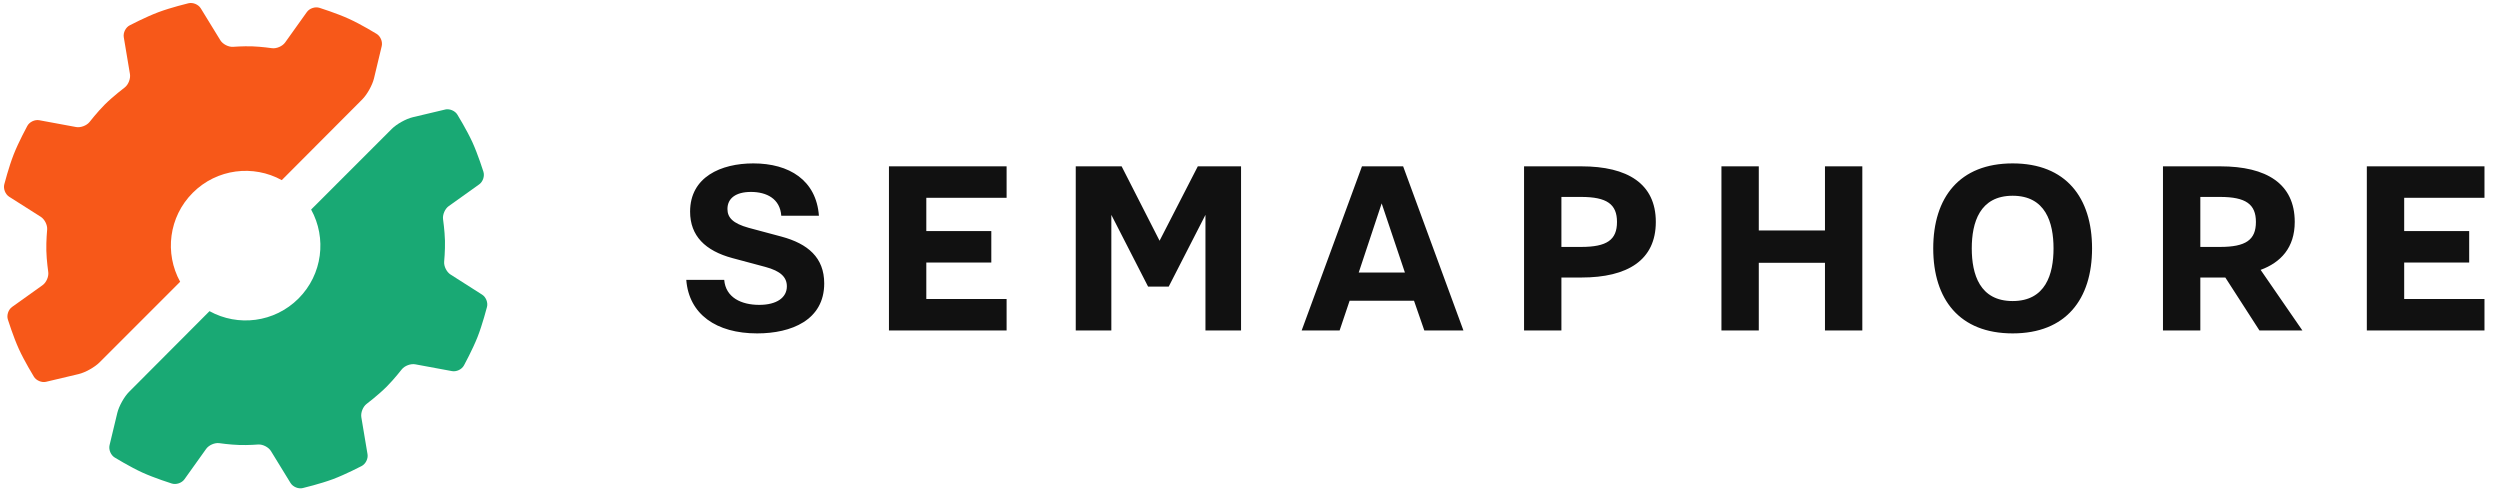
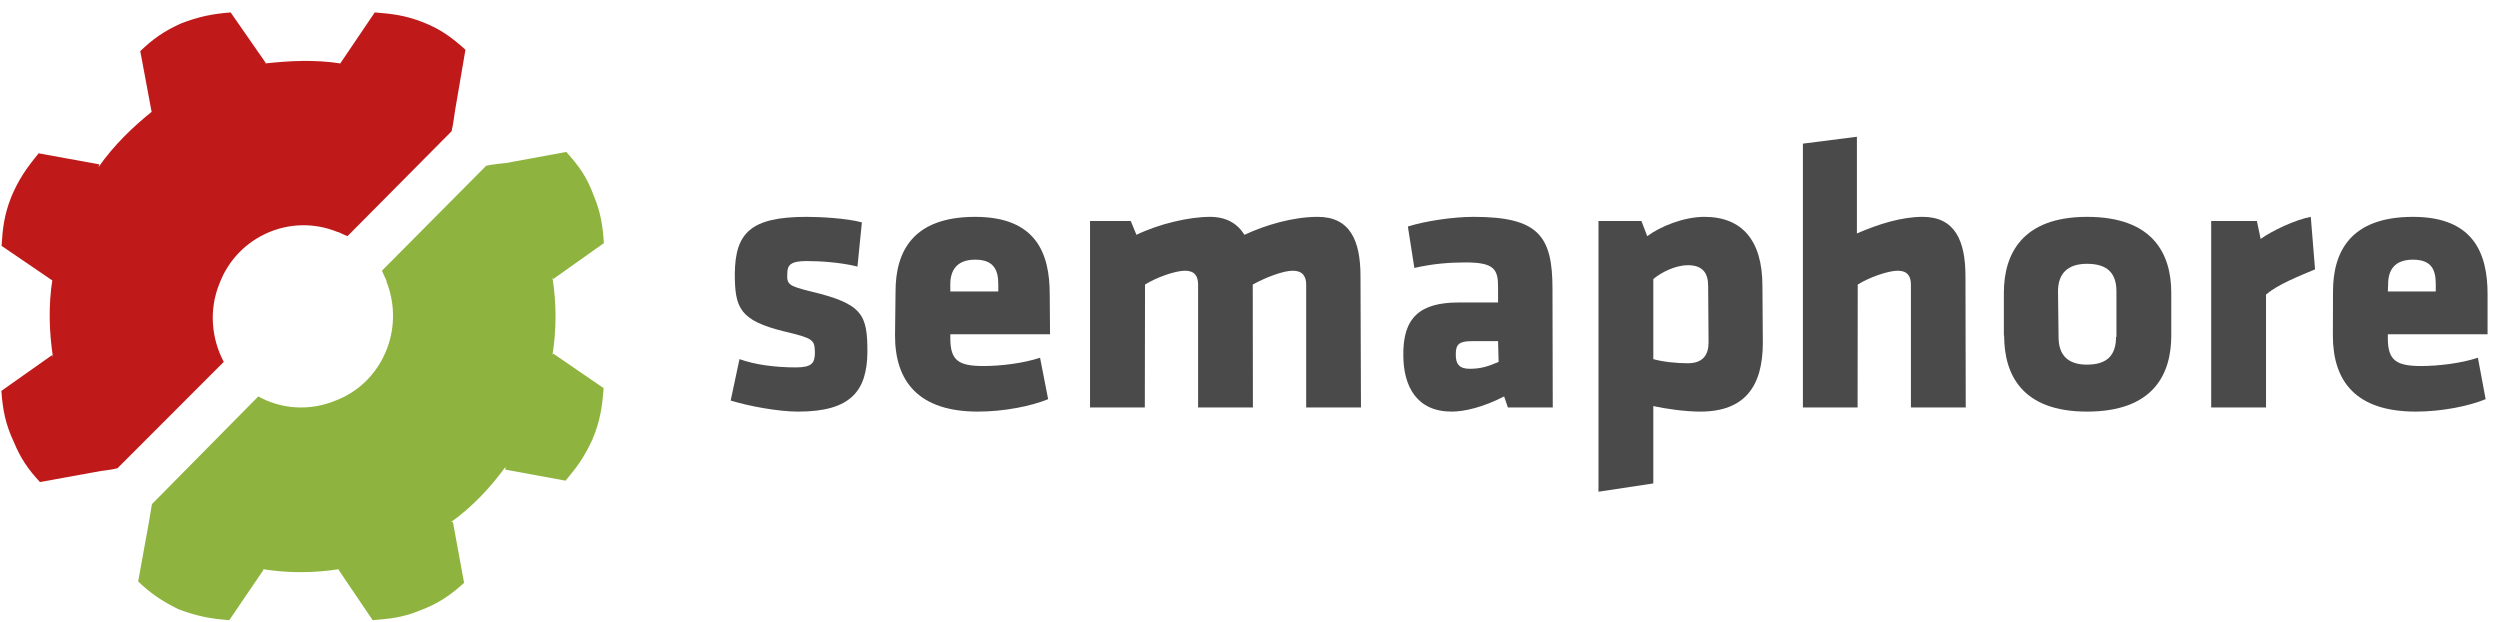
- <svg xmlns="http://www.w3.org/2000/svg" width="153" height="30" viewBox="0 0 153 30">
-   <g fill="none" fill-rule="evenodd">
-     <path d="M27.238 6.703c.274-.065.614.076.756.317 0 0 .577.94.92 1.69.34.747.67 1.796.67 1.796.087.266-.027.613-.257.777l-1.863 1.33c-.23.162-.385.52-.35.797 0 0 .102.71.118 1.32.015.6-.05 1.293-.05 1.293-.02.28.154.627.392.778l1.93 1.23c.238.15.372.49.298.76 0 0-.275 1.068-.577 1.835-.302.765-.827 1.73-.827 1.73-.13.25-.46.408-.737.356l-2.248-.416c-.277-.05-.643.086-.82.303 0 0-.47.605-.93 1.066-.513.513-1.234 1.06-1.234 1.06-.22.172-.362.536-.315.814l.378 2.256c.048.277-.117.605-.367.73 0 0-.977.51-1.75.8-.77.287-1.84.543-1.84.543-.27.07-.608-.07-.755-.31l-1.196-1.95c-.147-.24-.495-.42-.773-.405 0 0-.614.05-1.174.03-.577-.018-1.22-.112-1.22-.112-.278-.036-.635.12-.8.35l-1.33 1.862c-.164.23-.512.345-.778.257 0 0-1.05-.33-1.8-.672C7.957 28.575 7.02 28 7.02 28c-.24-.145-.38-.482-.315-.756l.475-1.978c.1-.41.42-.985.717-1.283l4.925-4.94c1.74.96 3.97.703 5.446-.773 1.475-1.475 1.733-3.707.773-5.446l4.934-4.933c.298-.298.872-.618 1.283-.716l1.98-.47z" fill="#19A974" />
-     <path d="M2.827 23.365c-.274.066-.613-.076-.756-.317 0 0-.576-.94-.917-1.69-.34-.747-.67-1.796-.67-1.796-.09-.266.026-.613.255-.777l1.863-1.33c.23-.162.386-.52.352-.797 0 0-.103-.71-.118-1.32-.015-.6.05-1.293.05-1.293.02-.28-.155-.627-.393-.778L.56 12.04c-.237-.152-.37-.493-.296-.764 0 0 .275-1.067.577-1.833.302-.766.828-1.732.828-1.732.13-.246.46-.405.736-.353l2.25.416c.276.052.642-.085.82-.302 0 0 .47-.604.93-1.066.513-.512 1.234-1.058 1.234-1.058.22-.173.36-.538.314-.816l-.378-2.255c-.046-.278.118-.606.37-.73 0 0 .975-.51 1.747-.8C10.463.457 11.53.2 11.53.2c.272-.067.61.07.758.312l1.196 1.95c.147.24.494.42.772.404 0 0 .614-.048 1.174-.03.577.02 1.22.114 1.22.114.278.035.635-.12.8-.35L18.78.737c.164-.23.512-.345.778-.256 0 0 1.05.33 1.8.673.75.34 1.687.916 1.687.916.24.142.382.48.316.754l-.474 1.978c-.1.41-.42.984-.717 1.282l-4.926 4.94c-1.74-.96-3.97-.702-5.446.774-1.476 1.475-1.733 3.707-.773 5.446l-4.933 4.934c-.3.298-.873.62-1.283.716l-1.983.47z" fill="#F75819" />
-     <path d="M42 17.128c.162 2.106 1.836 3.276 4.338 3.276 2.088 0 4.104-.81 4.104-3.06 0-1.584-1.008-2.43-2.61-2.862l-2.016-.54c-.972-.27-1.296-.63-1.296-1.152 0-.648.504-1.044 1.44-1.044.954 0 1.782.414 1.854 1.458h2.304C49.956 11.026 48.3 10 46.104 10c-1.98 0-3.87.828-3.87 2.952 0 1.476.918 2.394 2.592 2.844l2.016.54c.936.252 1.314.63 1.314 1.188 0 .684-.612 1.134-1.692 1.134-1.098 0-2.052-.45-2.142-1.53H42zm12.404 3.096h7.2v-1.926H56.69v-2.232h3.978V14.14H56.69v-2.034h4.914V10.18h-7.2v10.044zm11.432 0h2.178V13.15l2.25 4.392h1.26l2.25-4.392v7.074h2.178V10.18h-2.646l-2.34 4.554-2.322-4.554h-2.808v10.044zm13.826 0h2.322l.612-1.818h3.942l.63 1.818h2.394l-3.69-10.044h-2.52l-3.69 10.044zm3.492-3.546l1.404-4.23 1.422 4.23h-2.826zm10.118 3.546h2.286v-3.24h1.224c2.826 0 4.554-1.062 4.554-3.402s-1.728-3.402-4.554-3.402h-3.51v10.044zm2.286-5.112v-3.06h1.206c1.584 0 2.196.45 2.196 1.53 0 1.098-.612 1.53-2.196 1.53h-1.206zm9.794 5.112h2.286v-4.14h4.05v4.14h2.286V10.18h-2.286v3.924h-4.05V10.18h-2.286v10.044zm17.822-1.8c-2.016 0-2.502-1.638-2.502-3.222s.486-3.222 2.502-3.222 2.502 1.638 2.502 3.222-.486 3.222-2.502 3.222zm0 1.98c3.258 0 4.86-2.088 4.86-5.202S126.432 10 123.174 10s-4.86 2.088-4.86 5.202 1.602 5.202 4.86 5.202zm9.2-.18h2.286v-3.24h1.53l2.088 3.24h2.628l-2.556-3.708c1.224-.45 2.088-1.35 2.088-2.934 0-2.34-1.728-3.402-4.554-3.402h-3.51v10.044zm2.286-5.112v-3.06h1.206c1.584 0 2.196.45 2.196 1.53 0 1.098-.612 1.53-2.196 1.53h-1.206zm10.19 5.112h7.2v-1.926h-4.914v-2.232h3.978V14.14h-3.978v-2.034h4.914V10.18h-7.2v10.044z" fill="#111" />
+ <svg xmlns="http://www.w3.org/2000/svg" height="45px" width="181px" version="1.1" viewBox="0 0 181 45">
+   <g id="Page-1" fill-rule="evenodd" fill="none">
+     <g id="logo-semaphore">
+       <g id="Page-2">
+         <g id="single-post-2">
+           <g id="nav">
+             <g id="logo-horizontal">
+               <path id="Fill-1" fill="#4A4A4A" d="m57.783 29.8c-1.46 0-3.583-0.4-4.883-0.8l0.64-3c1.102 0.4 2.56 0.6 4.06 0.6 1.175 0 1.4-0.3 1.4-1.1-0.032-0.9-0.1-1-2.2-1.5-3.26-0.8-3.6-1.7-3.6-4.2 0.037-2.9 1.1-4.1 5.2-4.1 0.98 0 2.9 0.1 4 0.4l-0.319 3.2c-1.185-0.3-2.681-0.4-3.681-0.4-1.168 0-1.4 0.3-1.4 0.9-0.044 0.8 0.1 0.9 1.7 1.3 3.794 0.9 4.1 1.7 4.1 4.4-0.03 2.8-1.2 4.3-5 4.3" />
+               <path id="Fill-3" fill="#4A4A4A" d="m72.276 20.6c0-1-0.276-1.8-1.676-1.8-1.354 0-1.8 0.8-1.8 1.8l0.004 0.5h3.472v-0.5zm-3.472 3.6v0.3c0 1.6 0.596 2 2.396 2 1.268 0 2.9-0.2 4.1-0.6l0.585 3c-1.212 0.5-3.185 0.9-5.085 0.9-4.309 0-6-2.2-6-5.5l0.038-3.2c0-2.9 1.262-5.4 5.762-5.4 4.459 0 5.4 2.7 5.4 5.6l0.023 2.9h-7.219z" />
+               <path id="Fill-5" fill="#4A4A4A" d="m86.742 29.5v-8.9c0-0.6-0.242-1-0.942-1-0.738 0-2.1 0.5-2.9 1l-0.015 8.9h-3.967v-13.5h2.948l0.413 1c1.653-0.8 3.821-1.3 5.321-1.3 1.209 0 2 0.5 2.5 1.3 1.491-0.7 3.5-1.3 5.3-1.3 2.335 0 3.1 1.7 3.1 4.3l0.034 9.5h-3.967v-8.9c0-0.6-0.267-1-0.967-1-0.714 0-2 0.5-2.9 1l0.01 8.9h-3.968z" />
+               <path id="Fill-7" fill="#4A4A4A" d="m108.46 24.7h-1.91c-0.85 0-1.15 0.2-1.15 0.9-0.03 0.8 0.3 1.1 1 1.1 0.87 0 1.4-0.2 2.1-0.5l-0.04-1.5zm0.71 4.8l-0.27-0.8c-1.55 0.8-2.9 1.1-3.8 1.1-2.51 0-3.5-1.8-3.5-4.1-0.03-2.7 1.2-3.8 4-3.8h2.86v-1.1c0-1.3-0.26-1.8-2.36-1.8-1.2 0-2.4 0.1-3.7 0.4l-0.47-3c1.26-0.4 3.27-0.7 4.77-0.7 4.7 0 5.7 1.4 5.7 5.2l0.02 8.6h-3.25z" />
+               <path id="Fill-9" fill="#4A4A4A" d="m119.7 26c0.69 0.2 1.7 0.3 2.5 0.3 1.08 0 1.5-0.6 1.5-1.5l-0.03-4.1c0-0.9-0.37-1.5-1.47-1.5-0.88 0-1.9 0.5-2.5 1v5.8zm7.93-1.2c0 3.2-1.33 5-4.53 5-1.09 0-2.5-0.2-3.4-0.4v5.6l-3.97 0.6v-19.6h3.11l0.42 1.1c0.93-0.7 2.64-1.4 4.14-1.4 2.72 0 4.2 1.7 4.2 5l0.03 4.1z" />
+               <path id="Fill-11" fill="#4A4A4A" d="m138.35 29.5v-8.9c0-0.6-0.25-1-0.95-1-0.73 0-2.1 0.5-2.9 1l-0.01 8.9h-3.96v-19.1l3.91-0.5v7c1.62-0.7 3.26-1.2 4.76-1.2 2.32 0 3.1 1.7 3.1 4.3l0.02 9.5h-3.97z" />
+               <path id="Fill-13" fill="#4A4A4A" d="m153.23 24.4v-3.3c0-1.3-0.63-2-2.13-2-1.4 0-2.1 0.7-2.1 2l0.04 3.3c0 1.3 0.66 2 2.06 2 1.47 0 2.1-0.7 2.1-2m-8.12-0.1v-3.1c0-2.8 1.32-5.5 6.02-5.5 4.8 0 6.1 2.7 6.1 5.5v3.1c0 2.8-1.3 5.5-6.1 5.5-4.73 0-6-2.7-6-5.5" />
+               <path id="Fill-15" fill="#4A4A4A" d="m164.06 21.3v8.2h-3.97v-13.5h3.31l0.27 1.3c0.83-0.6 2.53-1.4 3.63-1.6l0.31 3.8c-1.18 0.5-2.71 1.1-3.51 1.8" />
+               <path id="Fill-17" fill="#4A4A4A" d="m176.35 20.6c0-1-0.25-1.8-1.65-1.8-1.38 0-1.8 0.8-1.8 1.8l-0.02 0.5h3.47v-0.5zm-3.47 3.6v0.3c0 1.6 0.62 2 2.42 2 1.24 0 2.9-0.2 4.1-0.6l0.56 3c-1.21 0.5-3.16 0.9-5.06 0.9-4.34 0-6-2.2-6-5.5l0.01-3.2c0-2.9 1.29-5.4 5.79-5.4 4.43 0 5.4 2.7 5.4 5.6v2.9h-7.22z" />
+               <path id="Fill-19" fill="#8EB43F" d="m27.984 20.4c1.345 3.4-0.284 7.3-3.684 8.6-1.928 0.8-4 0.6-5.6-0.3l-7.701 7.8c-0.043 0.3-0.199 1.2-0.199 1.2l-0.797 4.4c0.952 0.9 1.697 1.4 2.897 2 1.332 0.5 2.3 0.7 3.7 0.8l2.516-3.7h-0.137c1.834 0.3 3.721 0.3 5.621 0h-0.122l2.502 3.7c1.266-0.1 2.22-0.2 3.42-0.7 1.333-0.5 2.2-1.1 3.2-2l-0.807-4.4h-0.141c1.547-1.1 2.848-2.5 3.948-4l-0.014 0.2 4.36 0.8c0.84-1 1.354-1.7 1.954-3 0.54-1.3 0.7-2.3 0.8-3.7l-3.645-2.5-0.056 0.1c0.29-1.8 0.301-3.7 0.001-5.6l0.058 0.1 3.664-2.6c-0.08-1.2-0.222-2.2-0.722-3.4-0.505-1.4-1.1-2.2-2-3.2l-4.352 0.8s-1.048 0.1-1.448 0.2l-7.55 7.6c0.123 0.3 0.25 0.5 0.35 0.8" />
+               <path id="Fill-21" fill="#BF1919" d="m24.45 16.8c-3.4-1.4-7.25 0.3-8.55 3.7-0.788 1.9-0.6 4 0.3 5.7l-7.694 7.7c-0.341 0.1-1.206 0.2-1.206 0.2l-4.408 0.8c-0.839-0.9-1.392-1.7-1.892-2.9-0.602-1.3-0.8-2.3-0.9-3.7l3.683-2.6 0.057 0.2c-0.289-1.9-0.341-3.8-0.041-5.7l-0.02 0.1-3.665-2.5c0.081-1.3 0.184-2.2 0.684-3.5 0.542-1.3 1.1-2.1 2-3.2l4.39 0.8-0.058 0.2c1.124-1.6 2.468-2.9 3.968-4.1l-0.121 0.1-0.822-4.4c0.953-0.9 1.643-1.4 2.943-2 1.286-0.5 2.3-0.7 3.6-0.8l2.572 3.7h-0.134c1.82-0.2 3.662-0.3 5.562 0h-0.069l2.503-3.7c1.266 0.1 2.166 0.2 3.466 0.7 1.288 0.5 2.1 1.1 3.1 2l-0.752 4.4s-0.148 1.1-0.248 1.5l-7.542 7.6c-0.227-0.1-0.458-0.2-0.658-0.3" />
+             </g>
+           </g>
+         </g>
+       </g>
+     </g>
  </g>
</svg>
